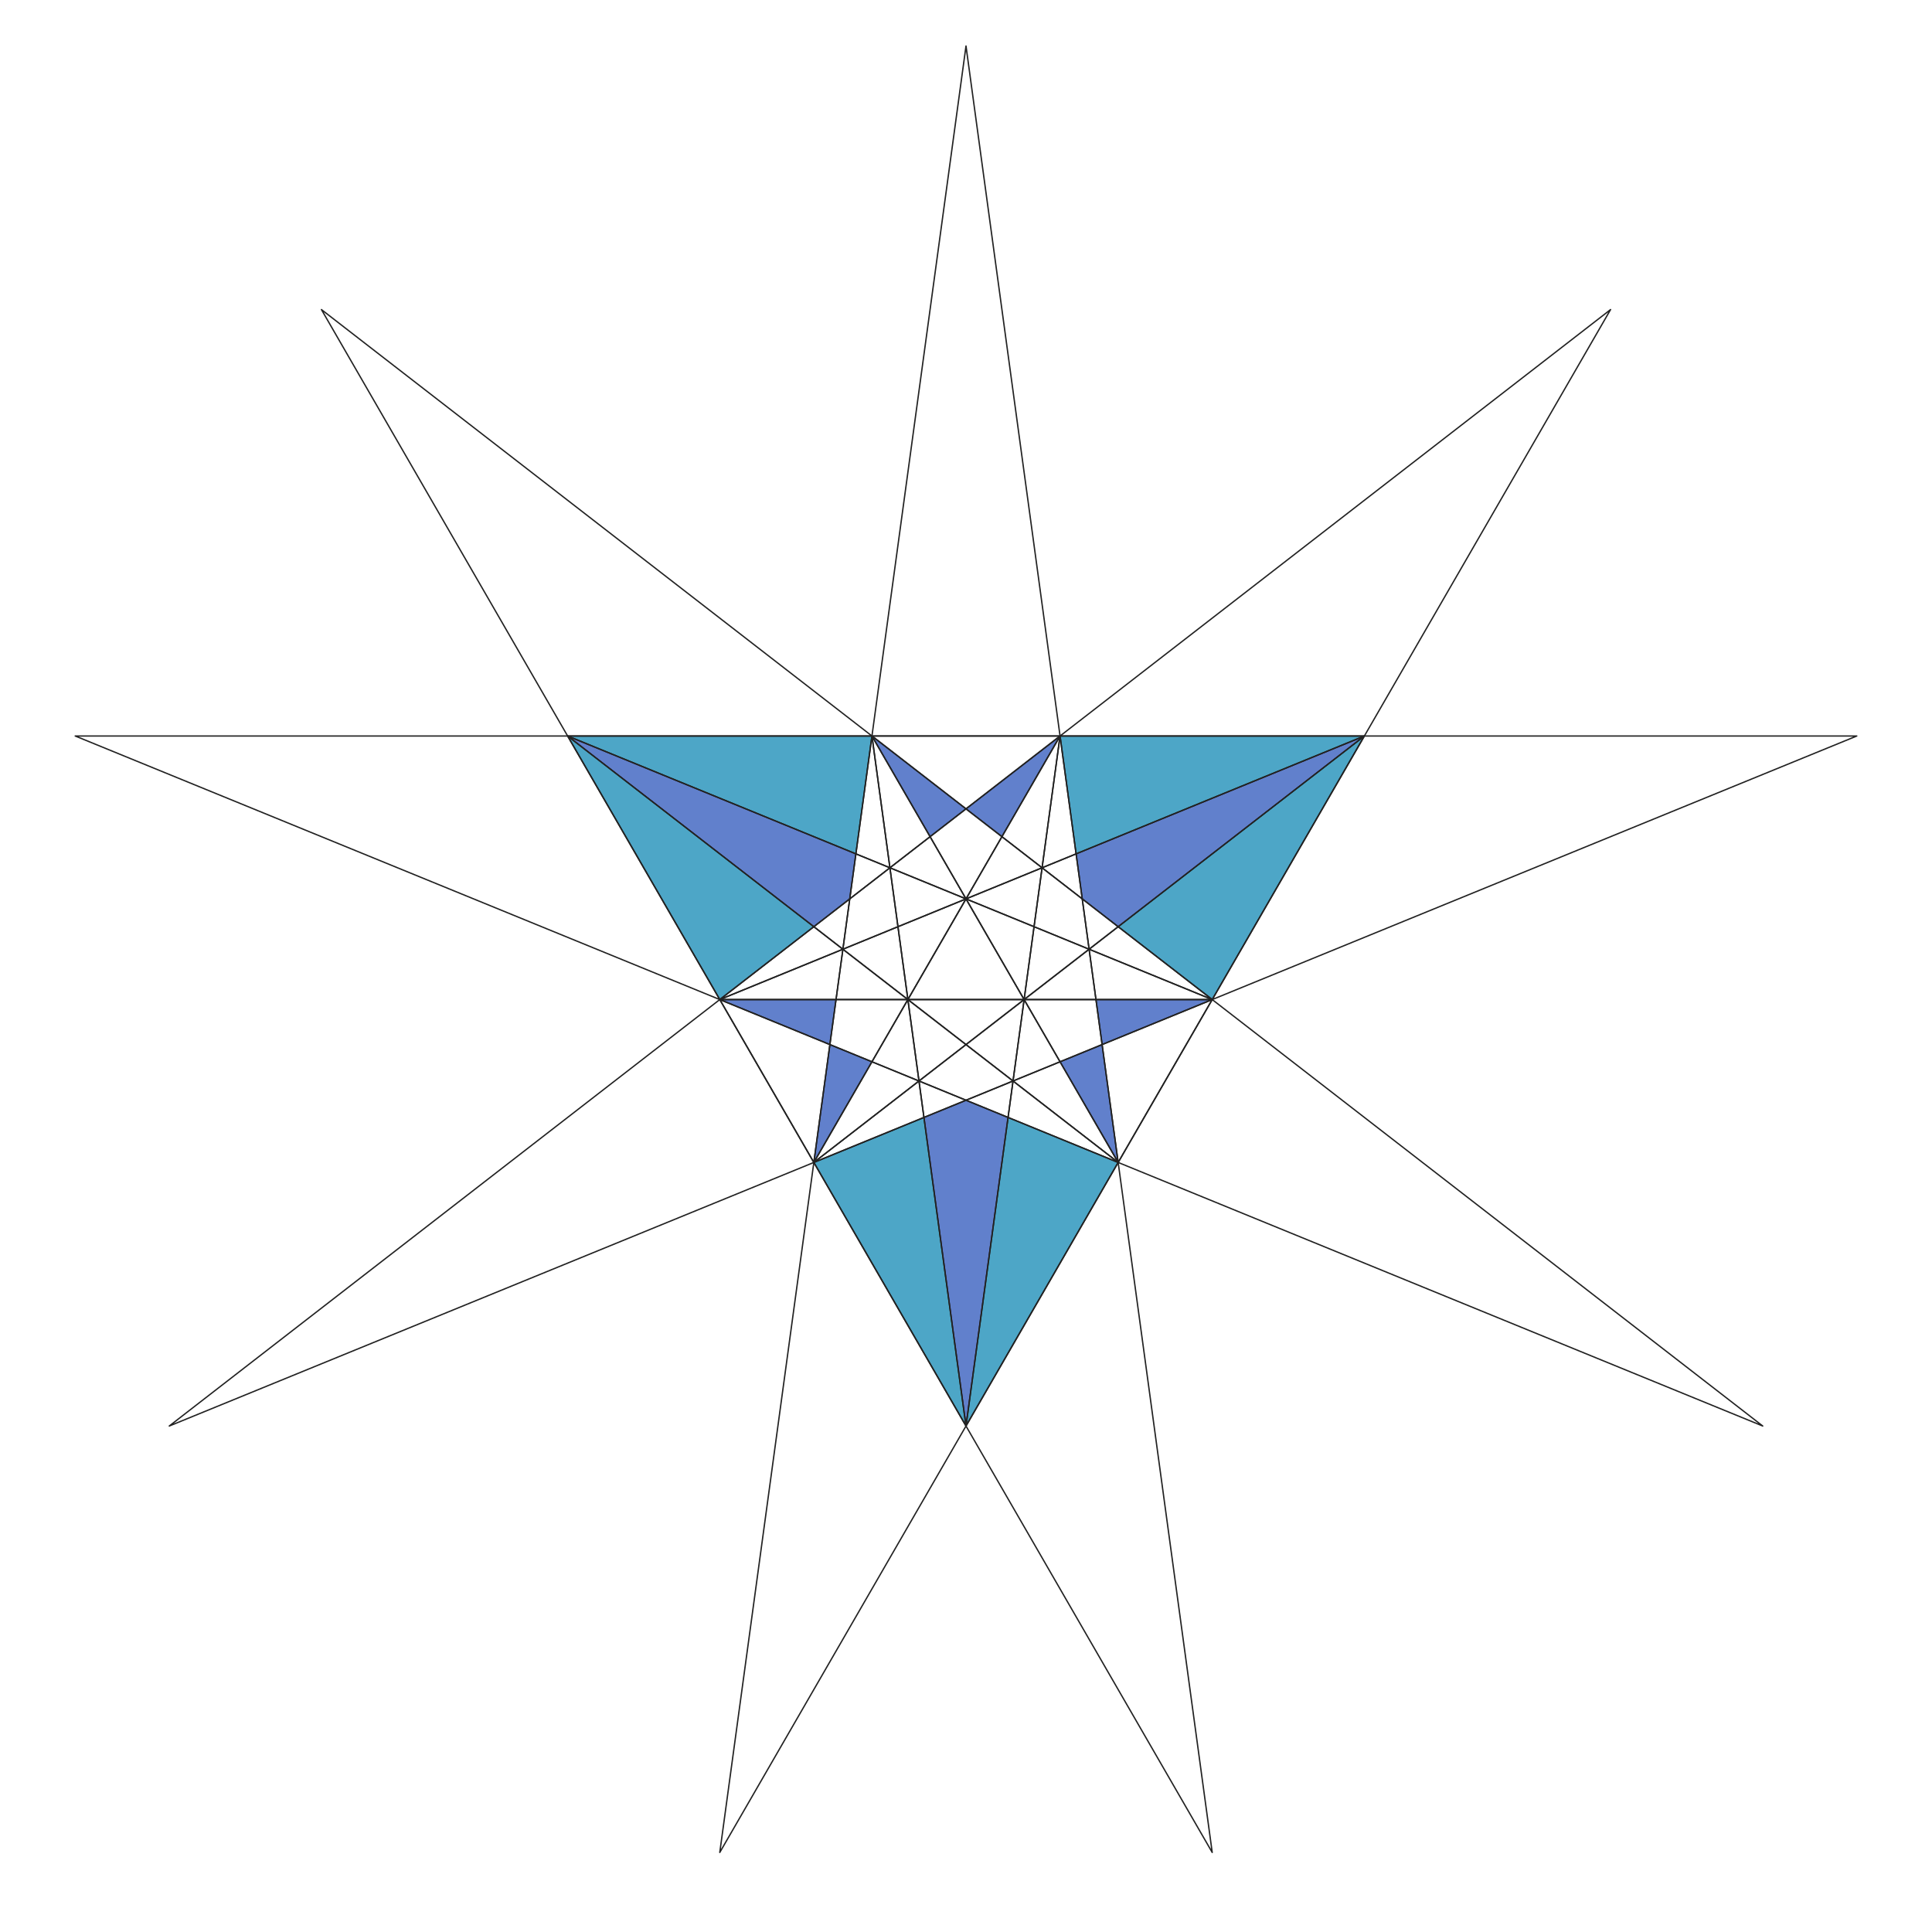
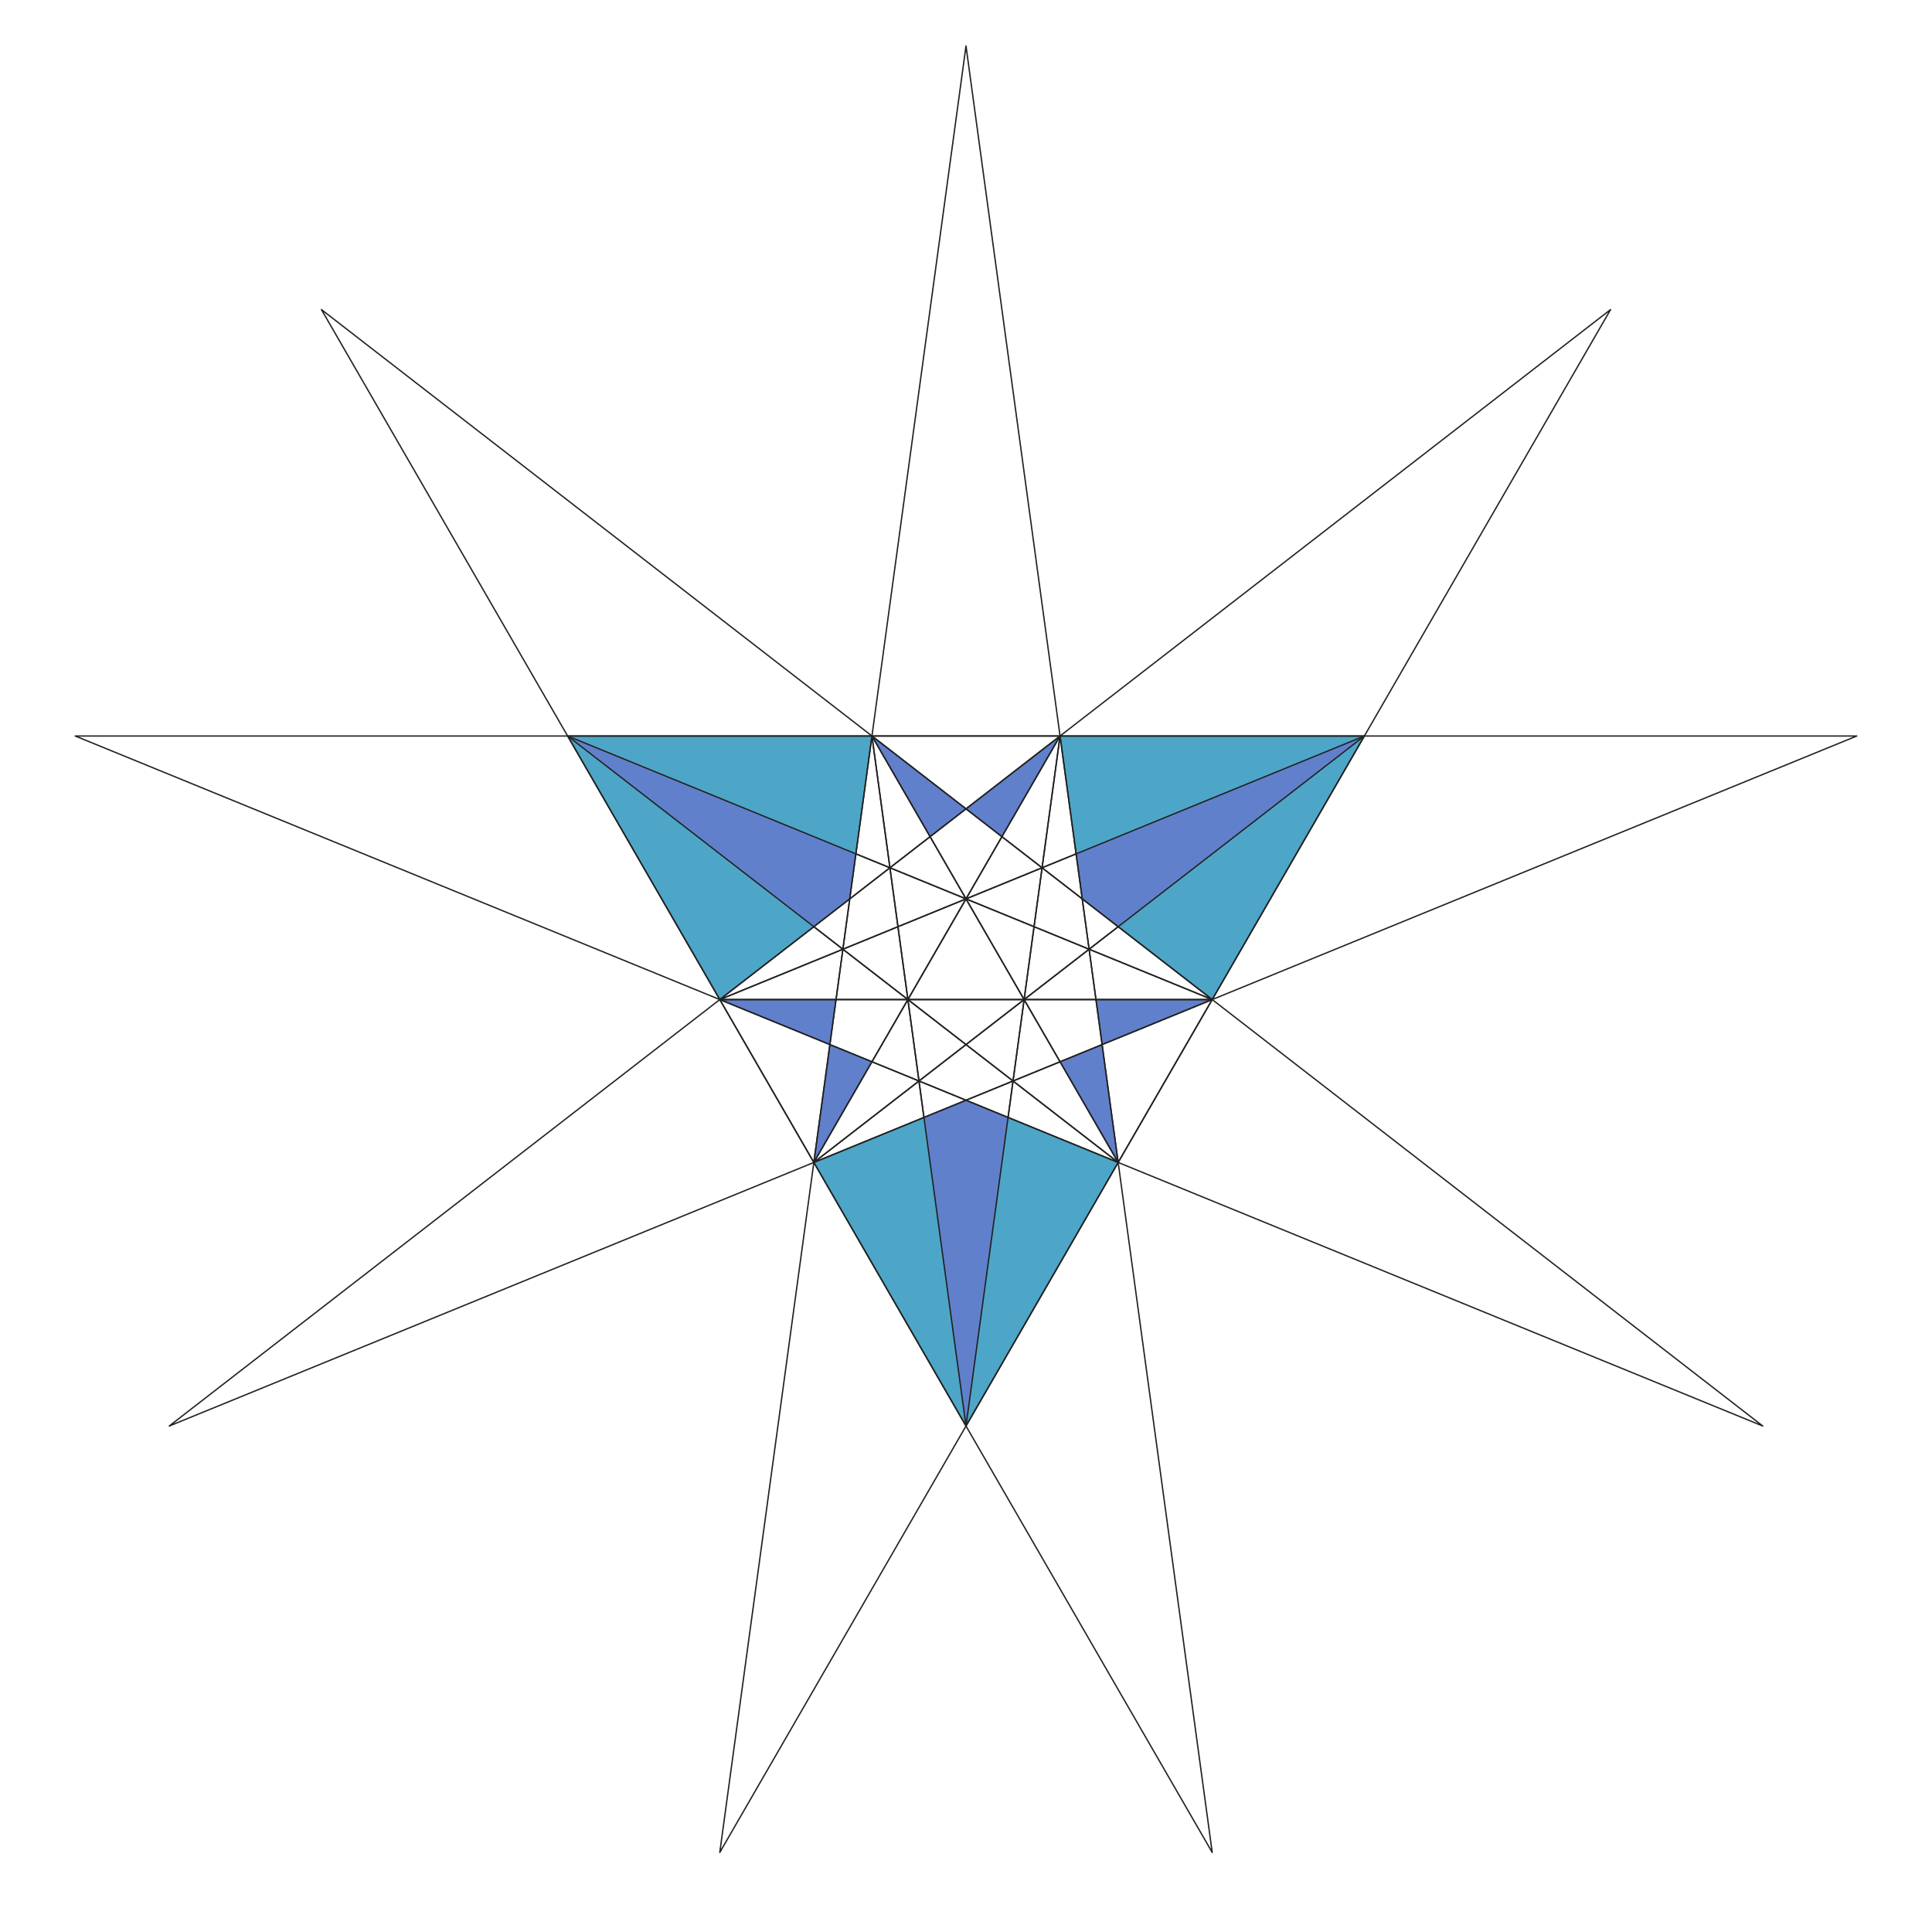
<svg xmlns="http://www.w3.org/2000/svg" viewBox="0 0 1000 1000" width="1000" height="1000">
  <rect width="1000" height="1000" fill="white" />
  <path d="M548.68,549.57L578.76,601.68L570.45,540.67Z" fill="rgb(97,128,204)" />
  <path d="M500,738.1L478.23,578.38L421.24,601.68Z" fill="rgb(77,166,199)" />
  <path d="M567.27,517.37L570.45,540.67L627.44,517.37Z" fill="rgb(97,128,204)" />
  <path d="M548.68,380.95L556.99,441.96L706.2,380.95Z" fill="rgb(77,166,199)" />
  <path d="M372.56,517.37L421.24,479.66L293.8,380.95Z" fill="rgb(77,166,199)" />
  <path d="M451.32,380.95L481.41,433.06L500,418.66Z" fill="rgb(97,128,204)" />
  <path d="M421.24,601.68L451.32,549.57L429.55,540.67Z" fill="rgb(97,128,204)" />
  <path d="M521.77,578.38L500,569.48L478.23,578.38L500,738.1Z" fill="rgb(97,128,204)" />
  <path d="M578.76,601.68L521.77,578.38L500,738.1Z" fill="rgb(77,166,199)" />
  <path d="M500,418.66L518.59,433.06L548.68,380.95Z" fill="rgb(97,128,204)" />
  <path d="M560.17,465.26L578.76,479.66L706.2,380.95L556.99,441.96Z" fill="rgb(97,128,204)" />
  <path d="M706.2,380.95L578.76,479.66L627.44,517.37Z" fill="rgb(77,166,199)" />
  <path d="M429.55,540.67L432.73,517.37L372.56,517.37Z" fill="rgb(97,128,204)" />
  <path d="M439.83,465.26L443.01,441.96L293.8,380.95L421.24,479.66Z" fill="rgb(97,128,204)" />
  <path d="M293.8,380.95L443.01,441.96L451.32,380.95Z" fill="rgb(77,166,199)" />
  <g fill="none" stroke="#222" stroke-width="0.7" stroke-linejoin="round">
    <path d="M500,465.26L469.92,517.37L530.08,517.37Z" />
    <path d="M500,465.26L530.08,517.37L535.22,479.66Z" />
    <path d="M469.92,517.37L500,465.26L464.78,479.66Z" />
    <path d="M530.08,517.37L469.92,517.37L500,540.67Z" />
    <path d="M530.08,517.37L563.72,491.32L535.22,479.66Z" />
    <path d="M530.08,517.37L500,540.67L524.34,559.52Z" />
    <path d="M563.72,491.32L530.08,517.37L567.27,517.37Z" />
    <path d="M530.08,517.37L524.34,559.52L548.68,549.57Z" />
    <path d="M530.08,517.37L548.68,549.57L570.45,540.67L567.27,517.37Z" />
    <path d="M469.92,517.37L464.78,479.66L436.28,491.32Z" />
    <path d="M500,540.67L469.92,517.37L475.66,559.52Z" />
    <path d="M524.34,559.52L500,540.67L475.66,559.52L500,569.48Z" />
    <path d="M469.92,517.37L436.28,491.32L432.73,517.37Z" />
    <path d="M475.66,559.52L469.92,517.37L451.32,549.57Z" />
    <path d="M451.32,549.57L469.92,517.37L432.73,517.37L429.55,540.67Z" />
    <path d="M464.78,479.66L500,465.26L460.62,449.16Z" />
    <path d="M436.28,491.32L464.78,479.66L460.62,449.16L439.83,465.26Z" />
    <path d="M500,465.26L535.22,479.66L539.38,449.16Z" />
    <path d="M539.38,449.16L535.22,479.66L563.72,491.32L560.17,465.26Z" />
    <path d="M500,465.26L539.38,449.16L518.59,433.06Z" />
    <path d="M460.62,449.16L500,465.26L481.41,433.06Z" />
    <path d="M481.41,433.06L500,465.26L518.59,433.06L500,418.66Z" />
    <path d="M548.68,549.57L524.34,559.52L578.76,601.68Z" />
    <path d="M524.34,559.52L500,569.48L521.77,578.38Z" />
    <path d="M578.76,601.68L524.34,559.52L521.77,578.38Z" />
    <path d="M563.72,491.32L567.27,517.37L627.44,517.37Z" />
    <path d="M563.72,491.32L578.76,479.66L560.17,465.26Z" />
    <path d="M563.72,491.32L627.44,517.37L578.76,479.66Z" />
    <path d="M627.44,517.37L570.45,540.67L578.76,601.68Z" />
    <path d="M460.62,449.16L443.01,441.96L439.83,465.26Z" />
    <path d="M460.62,449.16L481.41,433.06L451.32,380.95Z" />
    <path d="M460.62,449.16L451.32,380.95L443.01,441.96Z" />
    <path d="M475.66,559.52L421.24,601.68L478.23,578.38Z" />
    <path d="M500,569.48L475.66,559.52L478.23,578.38Z" />
    <path d="M475.66,559.52L451.32,549.57L421.24,601.68Z" />
    <path d="M539.38,449.16L556.99,441.96L548.68,380.95Z" />
    <path d="M539.38,449.16L560.17,465.26L556.99,441.96Z" />
    <path d="M518.59,433.06L539.38,449.16L548.68,380.95Z" />
    <path d="M451.32,380.95L500,418.66L548.68,380.95Z" />
    <path d="M432.73,517.37L436.28,491.32L372.56,517.37Z" />
    <path d="M436.28,491.32L439.83,465.26L421.24,479.66Z" />
    <path d="M436.28,491.32L421.24,479.66L372.56,517.37Z" />
    <path d="M421.24,601.68L429.55,540.67L372.56,517.37Z" />
    <path d="M548.68,380.95L706.2,380.95L833.63,160.23Z" />
    <path d="M451.32,380.95L548.68,380.95L500,23.81Z" />
    <path d="M293.8,380.95L451.32,380.95L166.37,160.23Z" />
    <path d="M500,738.1L421.24,601.68L372.56,958.82Z" />
    <path d="M372.56,517.37L293.8,380.95L38.93,380.95Z" />
    <path d="M421.24,601.68L372.56,517.37L87.61,738.1Z" />
    <path d="M627.44,517.37L578.76,601.68L912.39,738.1Z" />
    <path d="M578.76,601.68L500,738.1L627.44,958.82Z" />
    <path d="M706.2,380.95L627.44,517.37L961.07,380.95Z" />
  </g>
-   <g fill="none" stroke="#222" stroke-width="0.7" stroke-linejoin="round">
-     <path d="M548.68,549.57L578.76,601.68L570.45,540.67Z" />
-     <path d="M500,738.1L478.23,578.38L421.24,601.68Z" />
-     <path d="M567.27,517.37L570.45,540.67L627.44,517.37Z" />
-     <path d="M548.68,380.95L556.99,441.96L706.2,380.95Z" />
-     <path d="M372.56,517.37L421.24,479.66L293.8,380.95Z" />
-     <path d="M451.32,380.95L481.41,433.06L500,418.66Z" />
-     <path d="M421.24,601.68L451.32,549.57L429.55,540.67Z" />
-     <path d="M521.77,578.38L500,569.48L478.23,578.38L500,738.1Z" />
-     <path d="M578.76,601.68L521.77,578.38L500,738.1Z" />
-     <path d="M500,418.66L518.59,433.06L548.68,380.95Z" />
-     <path d="M560.17,465.26L578.76,479.66L706.2,380.95L556.99,441.96Z" />
-     <path d="M706.2,380.95L578.76,479.66L627.44,517.37Z" />
-     <path d="M429.55,540.67L432.73,517.37L372.56,517.37Z" />
-     <path d="M439.83,465.26L443.01,441.96L293.8,380.95L421.24,479.66Z" />
-     <path d="M293.8,380.95L443.01,441.96L451.32,380.95Z" />
+   <g fill="none" stroke="#222" stroke-width="0.7" stroke-linecap="round" stroke-linejoin="round">
+     <path d="M500,738.1L478.23,578.38" />
+     <path d="M556.99,441.96L706.2,380.95" />
+     <path d="M421.24,479.66L293.8,380.95" />
+     <path d="M500,738.1L521.77,578.38" />
+     <path d="M578.76,479.66L706.2,380.95" />
+     <path d="M443.01,441.96L293.8,380.95" />
+   </g>
+   <g fill="none" stroke="#222" stroke-width="0.7" stroke-linecap="round" stroke-linejoin="round">
+     <path d="M548.68,549.57L578.76,601.68" />
+     <path d="M578.76,601.68L570.45,540.67" />
+     <path d="M570.45,540.67L548.68,549.57" />
+     <path d="M478.23,578.38L421.24,601.68" />
+     <path d="M421.24,601.68L500,738.1" />
+     <path d="M567.27,517.37L570.45,540.67" />
+     <path d="M570.45,540.67L627.44,517.37" />
+     <path d="M627.44,517.37L567.27,517.37" />
+     <path d="M548.68,380.95L556.99,441.96" />
+     <path d="M706.2,380.95L548.68,380.95" />
+     <path d="M372.56,517.37L421.24,479.66" />
+     <path d="M293.8,380.95L372.56,517.37" />
+     <path d="M451.32,380.95L481.41,433.06" />
+     <path d="M481.41,433.06L500,418.66" />
+     <path d="M500,418.66L451.32,380.95" />
+     <path d="M421.24,601.68L451.32,549.57" />
+     <path d="M451.32,549.57L429.55,540.67" />
+     <path d="M429.55,540.67L421.24,601.68" />
+     <path d="M521.77,578.38L500,569.48" />
+     <path d="M500,569.48L478.23,578.38" />
+     <path d="M578.76,601.68L521.77,578.38" />
+     <path d="M500,738.1L578.76,601.68" />
+     <path d="M500,418.66L518.59,433.06" />
+     <path d="M518.59,433.06L548.68,380.95" />
+     <path d="M548.68,380.95L500,418.66" />
+     <path d="M560.17,465.26L578.76,479.66" />
+     <path d="M556.99,441.96L560.17,465.26" />
+     <path d="M578.76,479.66L627.44,517.37" />
+     <path d="M627.44,517.37L706.2,380.95" />
+     <path d="M429.55,540.67L432.73,517.37" />
+     <path d="M432.73,517.37L372.56,517.37" />
+     <path d="M372.56,517.37L429.55,540.67" />
+     <path d="M439.83,465.26L443.01,441.96" />
+     <path d="M421.24,479.66L439.83,465.26" />
+     <path d="M443.01,441.96L451.32,380.95" />
+     <path d="M451.32,380.95L293.8,380.95" />
  </g>
</svg>
